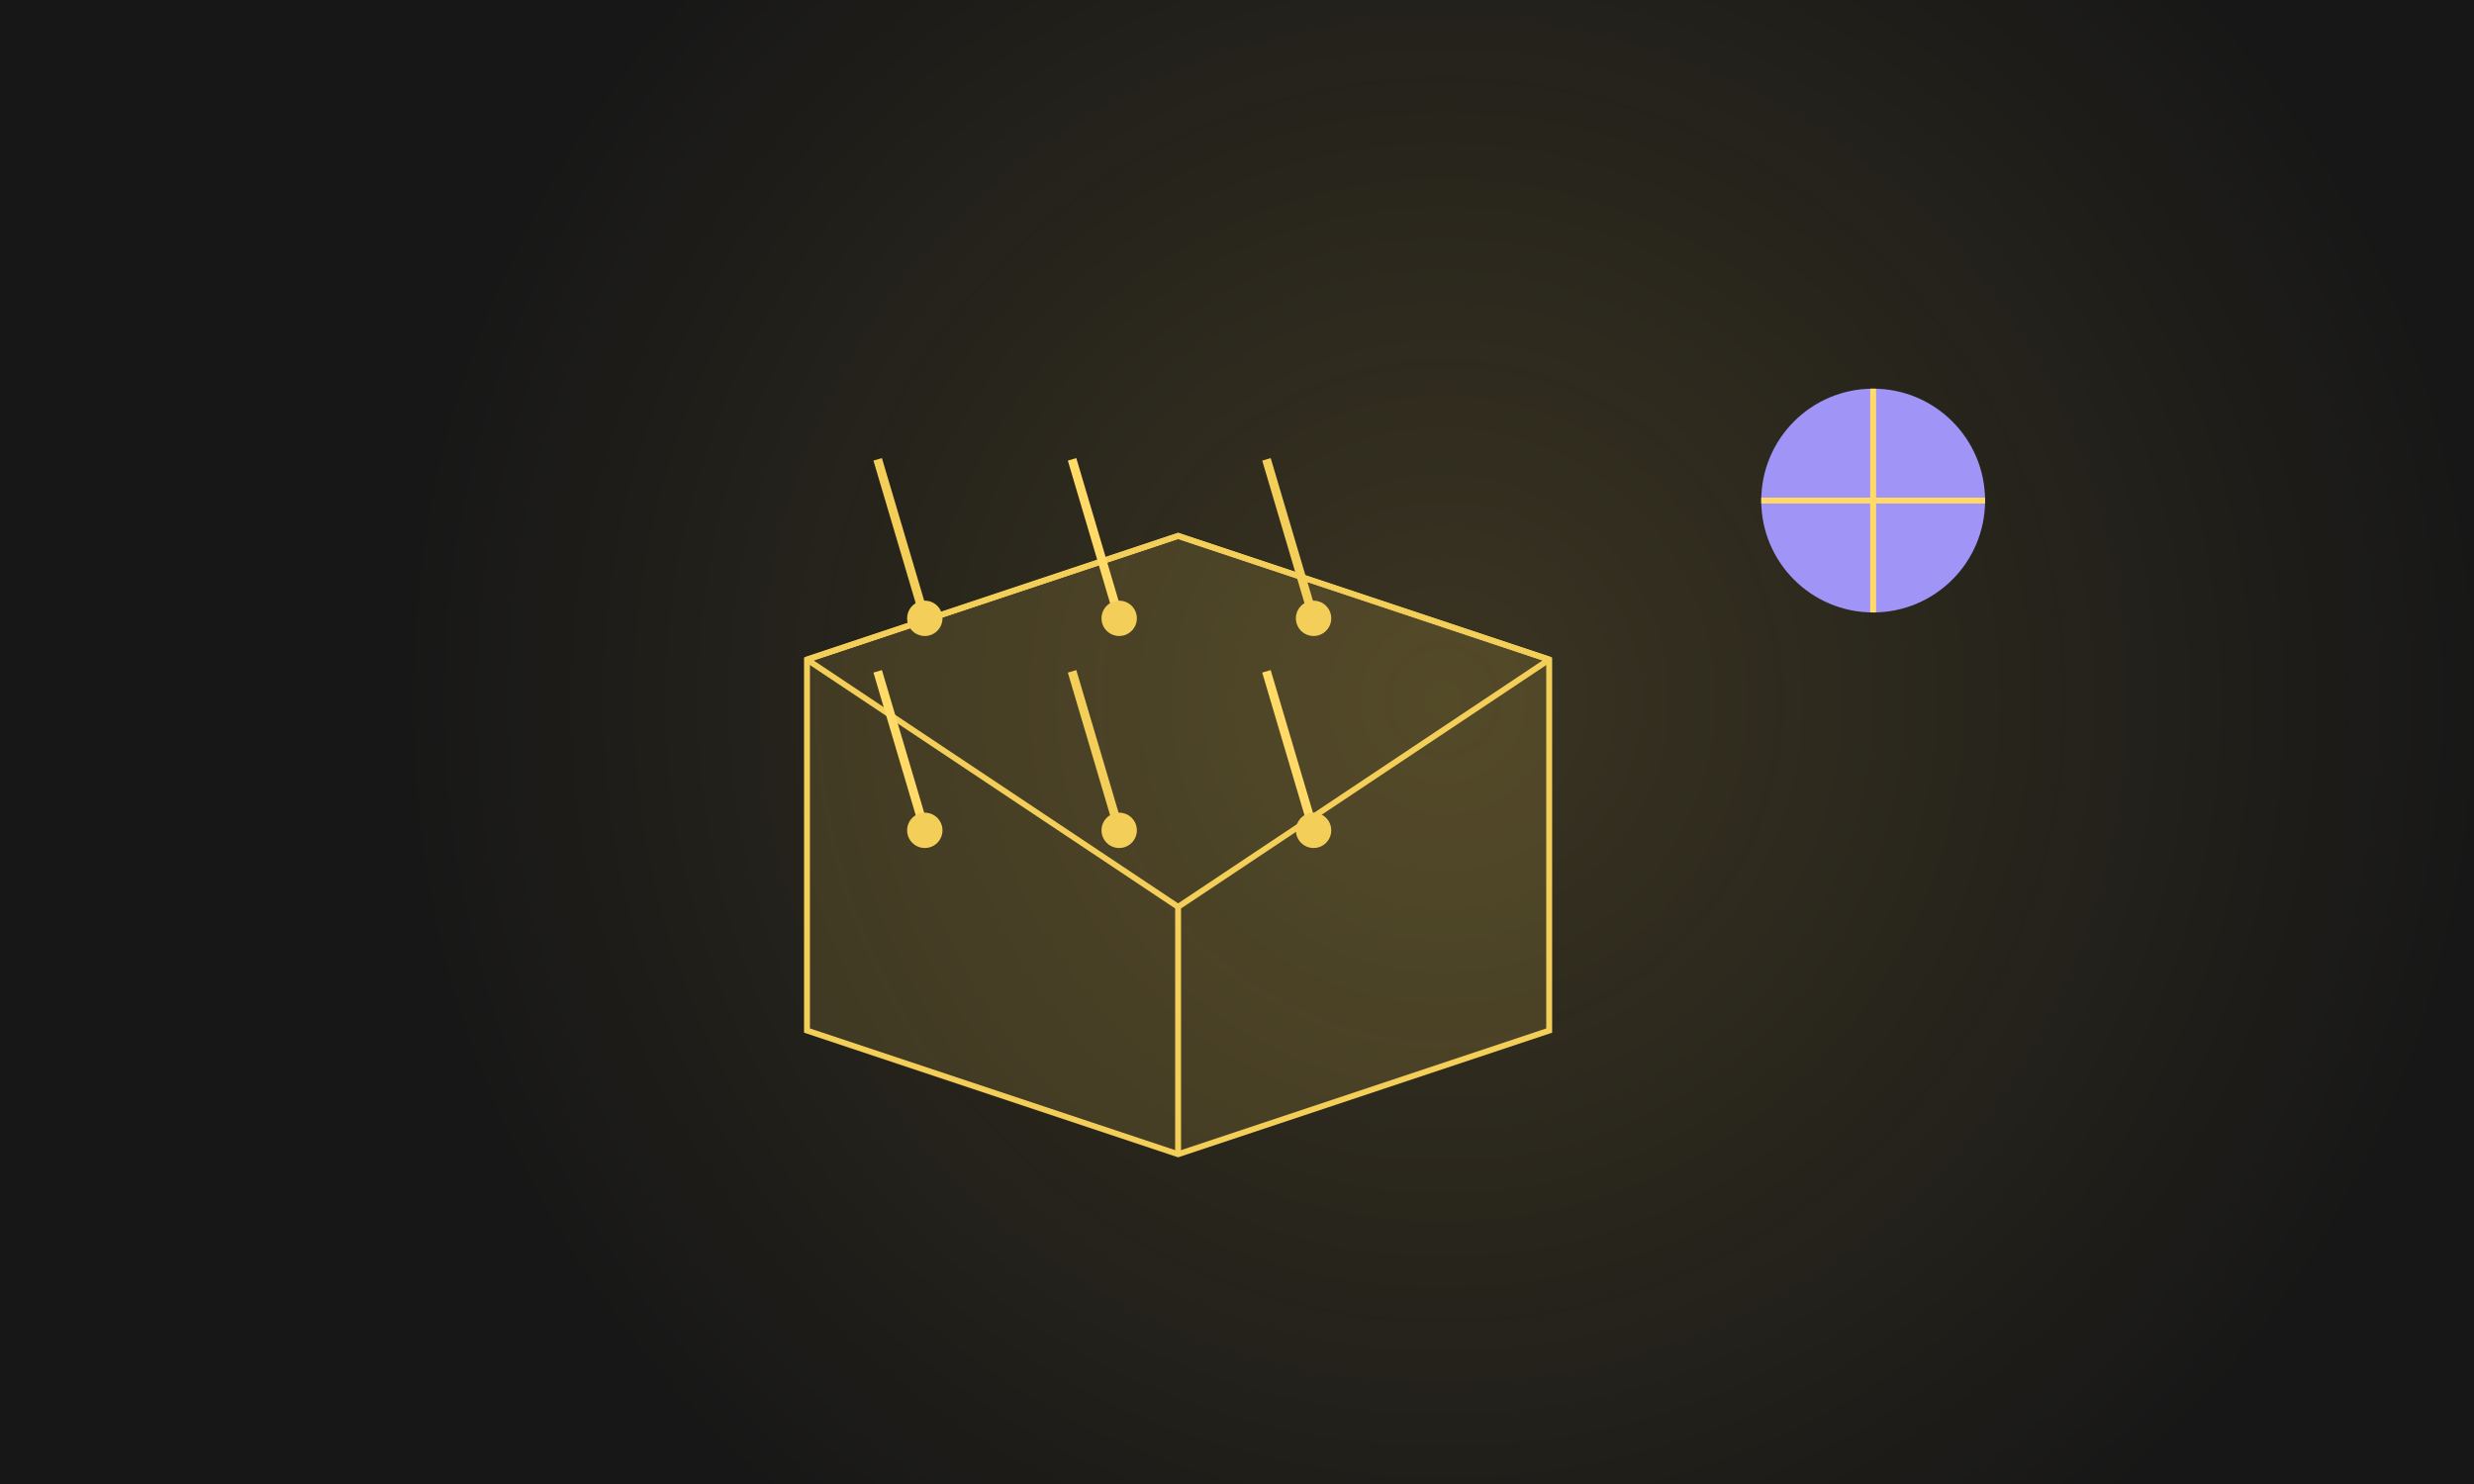
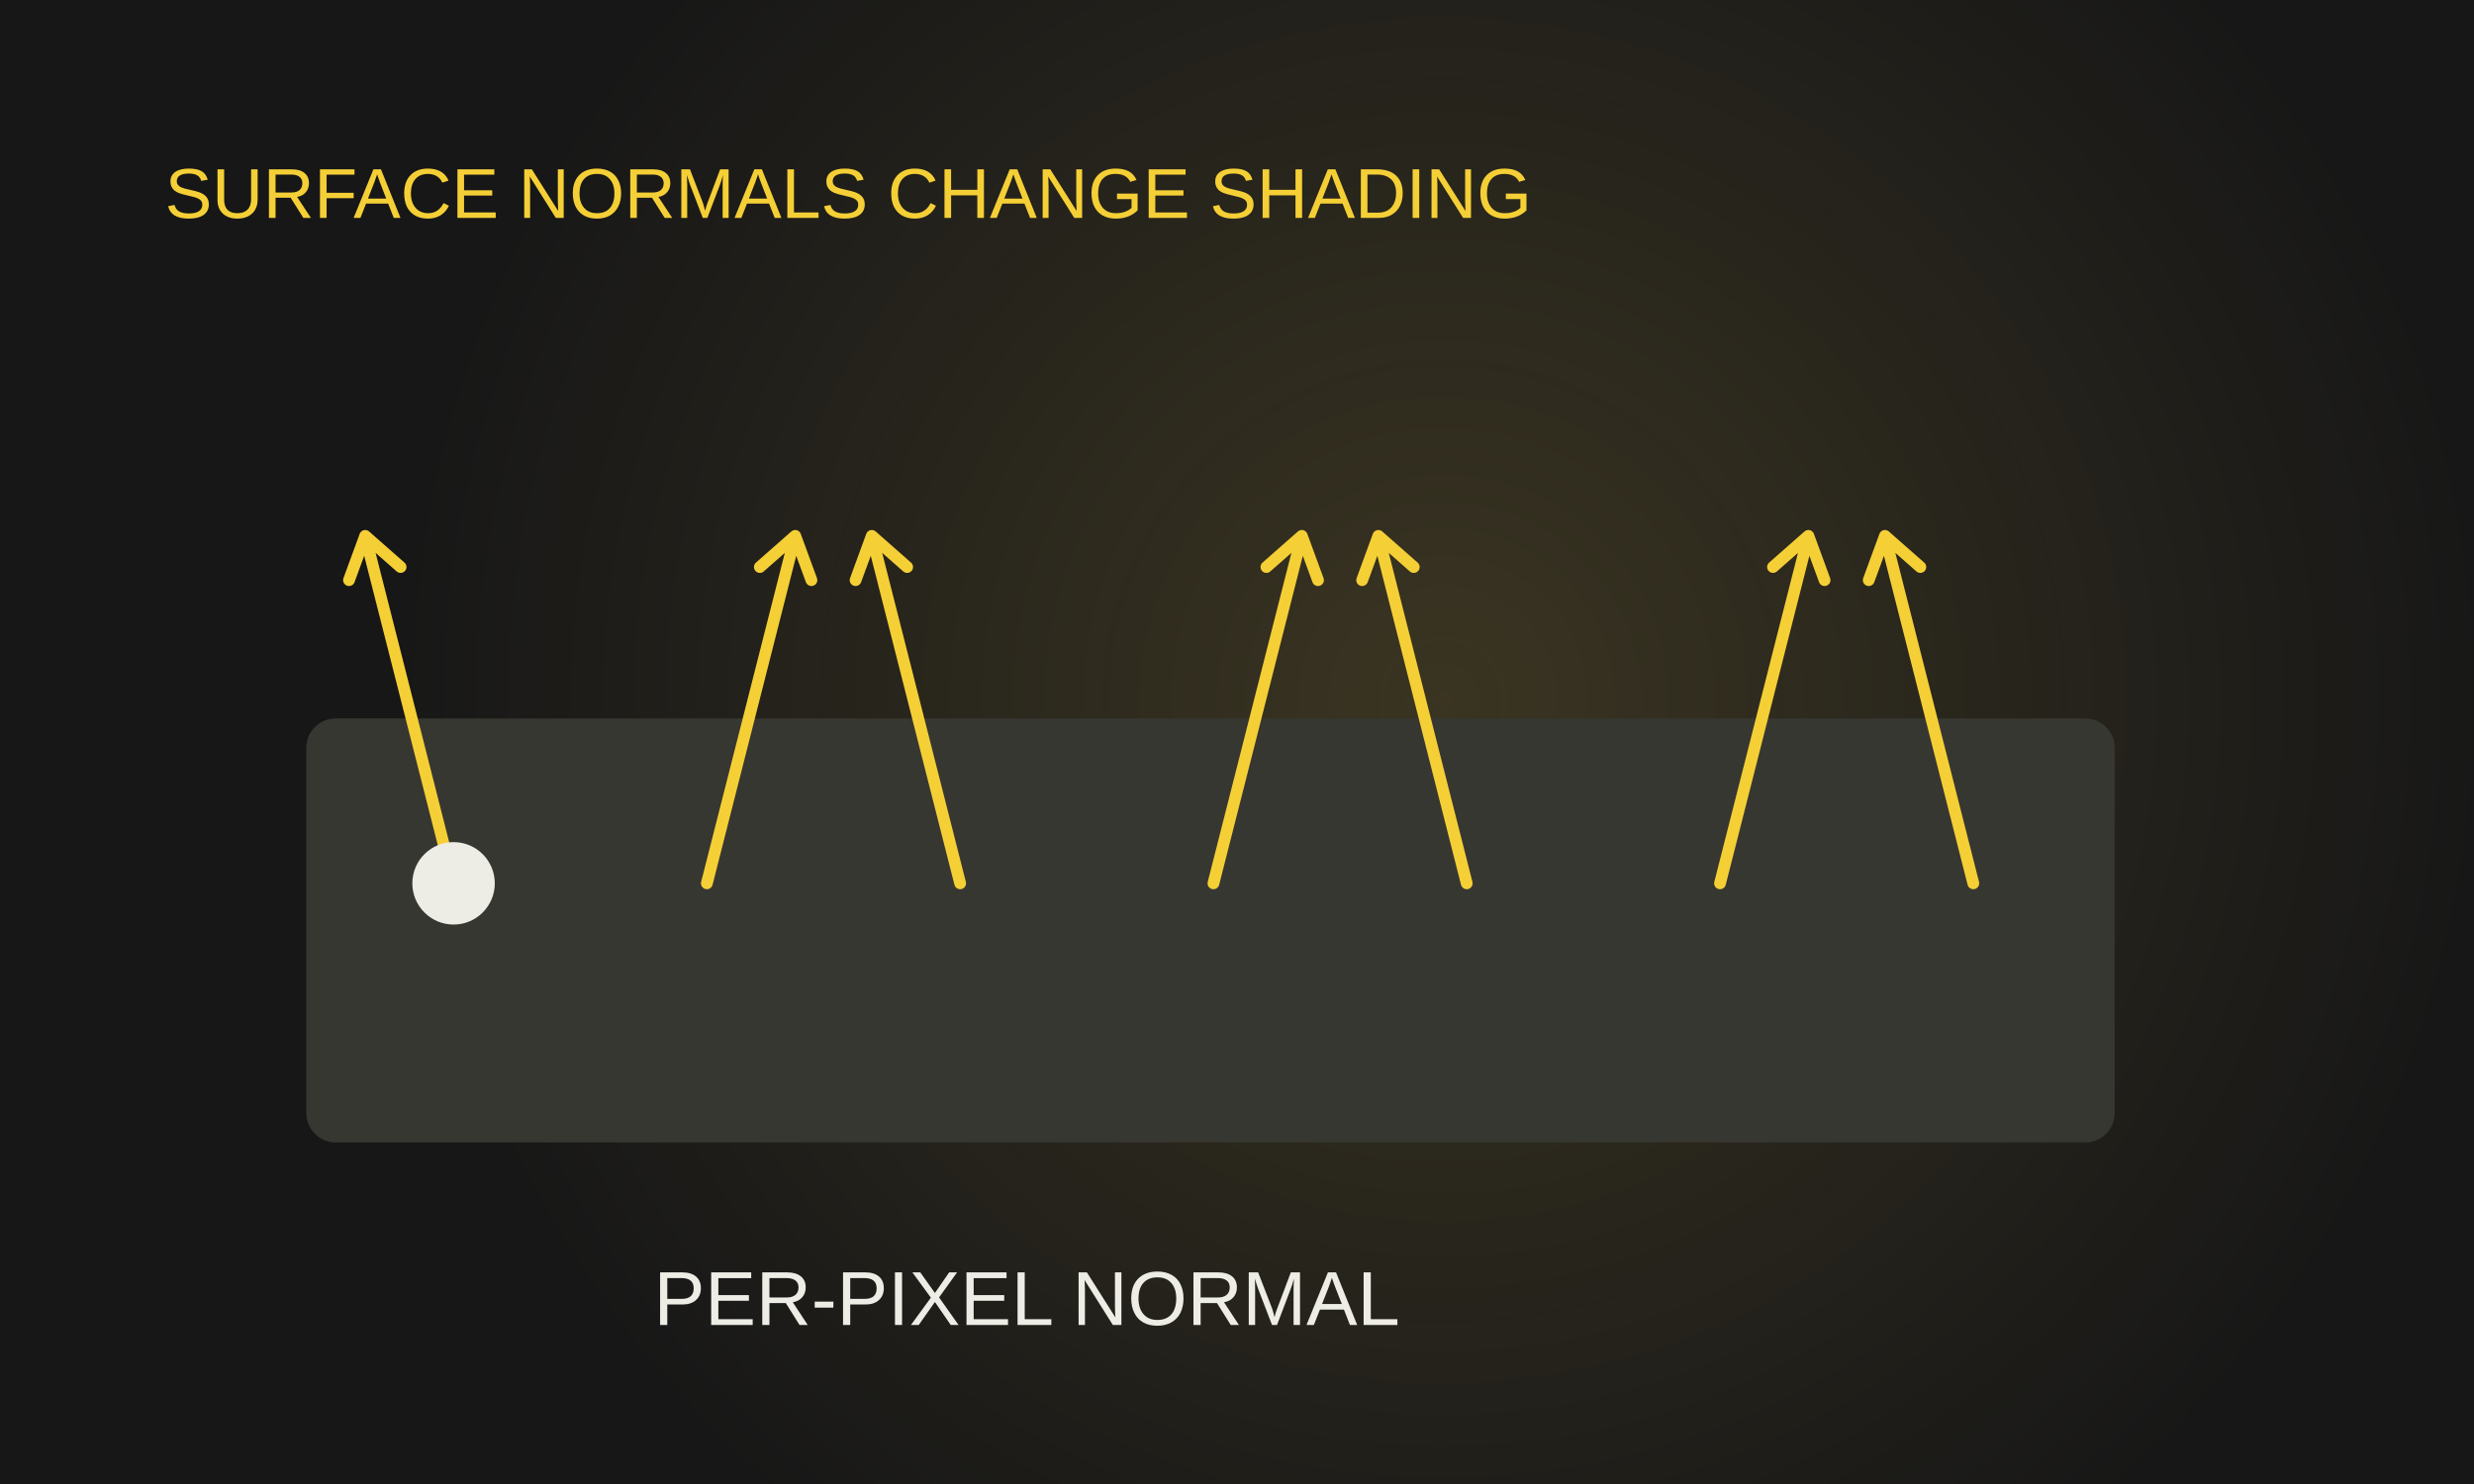
<svg xmlns="http://www.w3.org/2000/svg" class="article-cover" viewBox="0 0 420 252" role="img" aria-label="노멀 맵 개념 도식">
  <defs>
    <radialGradient id="cover-normal-map-glow">
      <stop stop-color="hsl(46 86% 65%)" stop-opacity=".16" />
      <stop offset="1" stop-color="hsl(46 86% 65%)" stop-opacity="0" />
    </radialGradient>
    <radialGradient id="cover-normal-map-orb" cx="30%" cy="24%">
      <stop stop-color="#fff7d6" />
      <stop offset=".42" stop-color="hsl(46 86% 65%)" />
      <stop offset="1" stop-color="#46390d" />
    </radialGradient>
  </defs>
  <rect width="420" height="252" fill="#171717" />
  <circle cx="245" cy="119" r="175" fill="url(#cover-normal-map-glow)" />
-   <g transform="translate(200 133)">
-     <path d="M0 -42L63 -21V42L0 63L-63 42V-21Z" fill="hsl(46 86% 65%)" fill-opacity=".14" stroke="hsl(46 86% 65%)" />
-     <path d="M0 21V63M0 21L63 -21M0 21L-63 -21M-63 -21L0 -42L63 -21" stroke="hsl(46 86% 65%)" fill="none" />
+   <g class="technical-scene" data-scene="normal-map">
+     <text x="28" y="37" fill="#f5cf36" font-family="Arial,sans-serif" font-size="12">SURFACE NORMALS CHANGE SHADING</text>
+     <rect x="52" y="122" width="307" height="72" rx="5" fill="#373731" />
+     <path d="M77 150L62 91M68.005 96.286L62 91L59.249 98.512" fill="none" stroke="#f5cf36" stroke-width="2" stroke-linecap="round" stroke-linejoin="round" />
+     <path d="M120 150L135 91M137.751 98.512L135 91L128.995 96.286" fill="none" stroke="#f5cf36" stroke-width="2" stroke-linecap="round" stroke-linejoin="round" />
+     <path d="M163 150L148 91M154.005 96.286L148 91L145.249 98.512" fill="none" stroke="#f5cf36" stroke-width="2" stroke-linecap="round" stroke-linejoin="round" />
+     <path d="M206 150L221 91M223.751 98.512L221 91L214.995 96.286" fill="none" stroke="#f5cf36" stroke-width="2" stroke-linecap="round" stroke-linejoin="round" />
+     <path d="M249 150L234 91M240.005 96.286L234 91L231.249 98.512" fill="none" stroke="#f5cf36" stroke-width="2" stroke-linecap="round" stroke-linejoin="round" />
+     <path d="M292 150L307 91M309.751 98.512L307 91L300.995 96.286" fill="none" stroke="#f5cf36" stroke-width="2" stroke-linecap="round" stroke-linejoin="round" />
+     <path d="M335 150L320 91M326.005 96.286L320 91L317.249 98.512" fill="none" stroke="#f5cf36" stroke-width="2" stroke-linecap="round" stroke-linejoin="round" />
+     <g>
+       <circle cx="77" cy="150" r="7" fill="#edece5" />
+       <animateTransform attributeName="transform" type="translate" values="0 0;258 0;0 0" dur="5s" repeatCount="indefinite" />
+     </g>
+     <text x="111" y="225" fill="#edece5" font-family="Arial,sans-serif" font-size="13">PER-PIXEL NORMAL</text>
  </g>
-   <path d="M157 105L149 78" stroke="hsl(46 86% 65%)" stroke-width="1.5" fill="none" />
-   <circle cx="157" cy="105" r="3" fill="hsl(46 86% 65%)" />
-   <path d="M190 105L182 78" stroke="#ffda66" stroke-width="1.5" fill="none" />
-   <circle cx="190" cy="105" r="3" fill="hsl(46 86% 65%)" />
-   <path d="M223 105L215 78" stroke="hsl(46 86% 65%)" stroke-width="1.5" fill="none" />
-   <circle cx="223" cy="105" r="3" fill="hsl(46 86% 65%)" />
-   <path d="M157 141L149 114" stroke="#ffda66" stroke-width="1.5" fill="none" />
-   <circle cx="157" cy="141" r="3" fill="hsl(46 86% 65%)" />
-   <path d="M190 141L182 114" stroke="hsl(46 86% 65%)" stroke-width="1.5" fill="none" />
-   <circle cx="190" cy="141" r="3" fill="hsl(46 86% 65%)" />
-   <path d="M223 141L215 114" stroke="#ffda66" stroke-width="1.5" fill="none" />
-   <circle cx="223" cy="141" r="3" fill="hsl(46 86% 65%)" />
-   <circle cx="318" cy="85" r="19" fill="#a094f6" />
-   <path d="M318 66V104M299 85H337" stroke="#ffda66" />
</svg>
